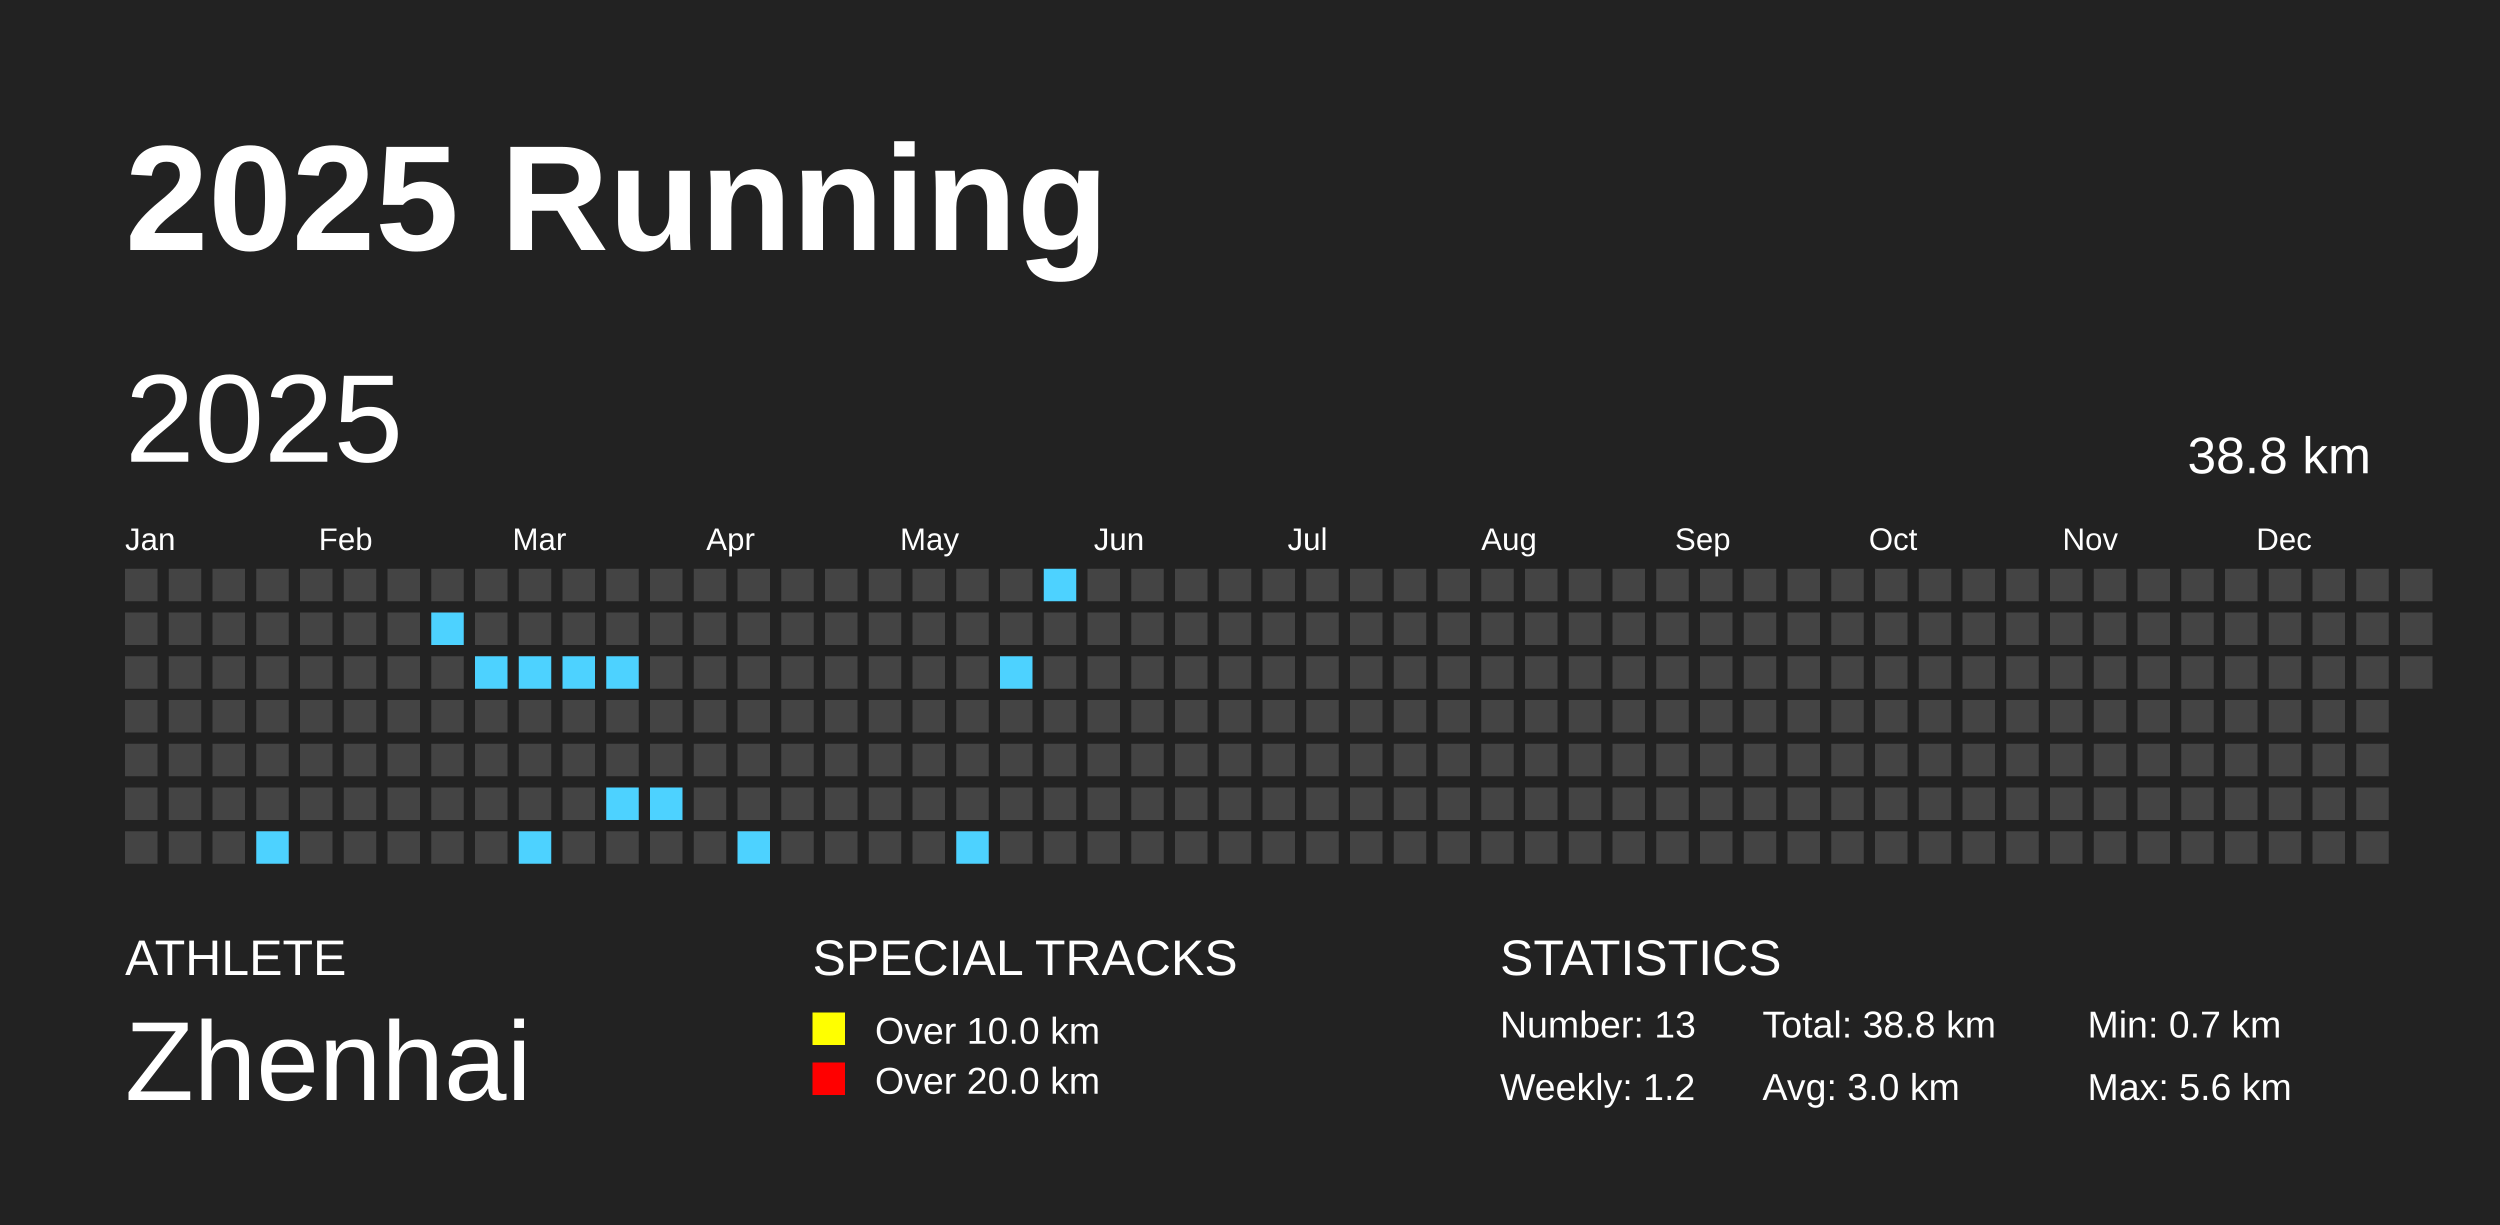
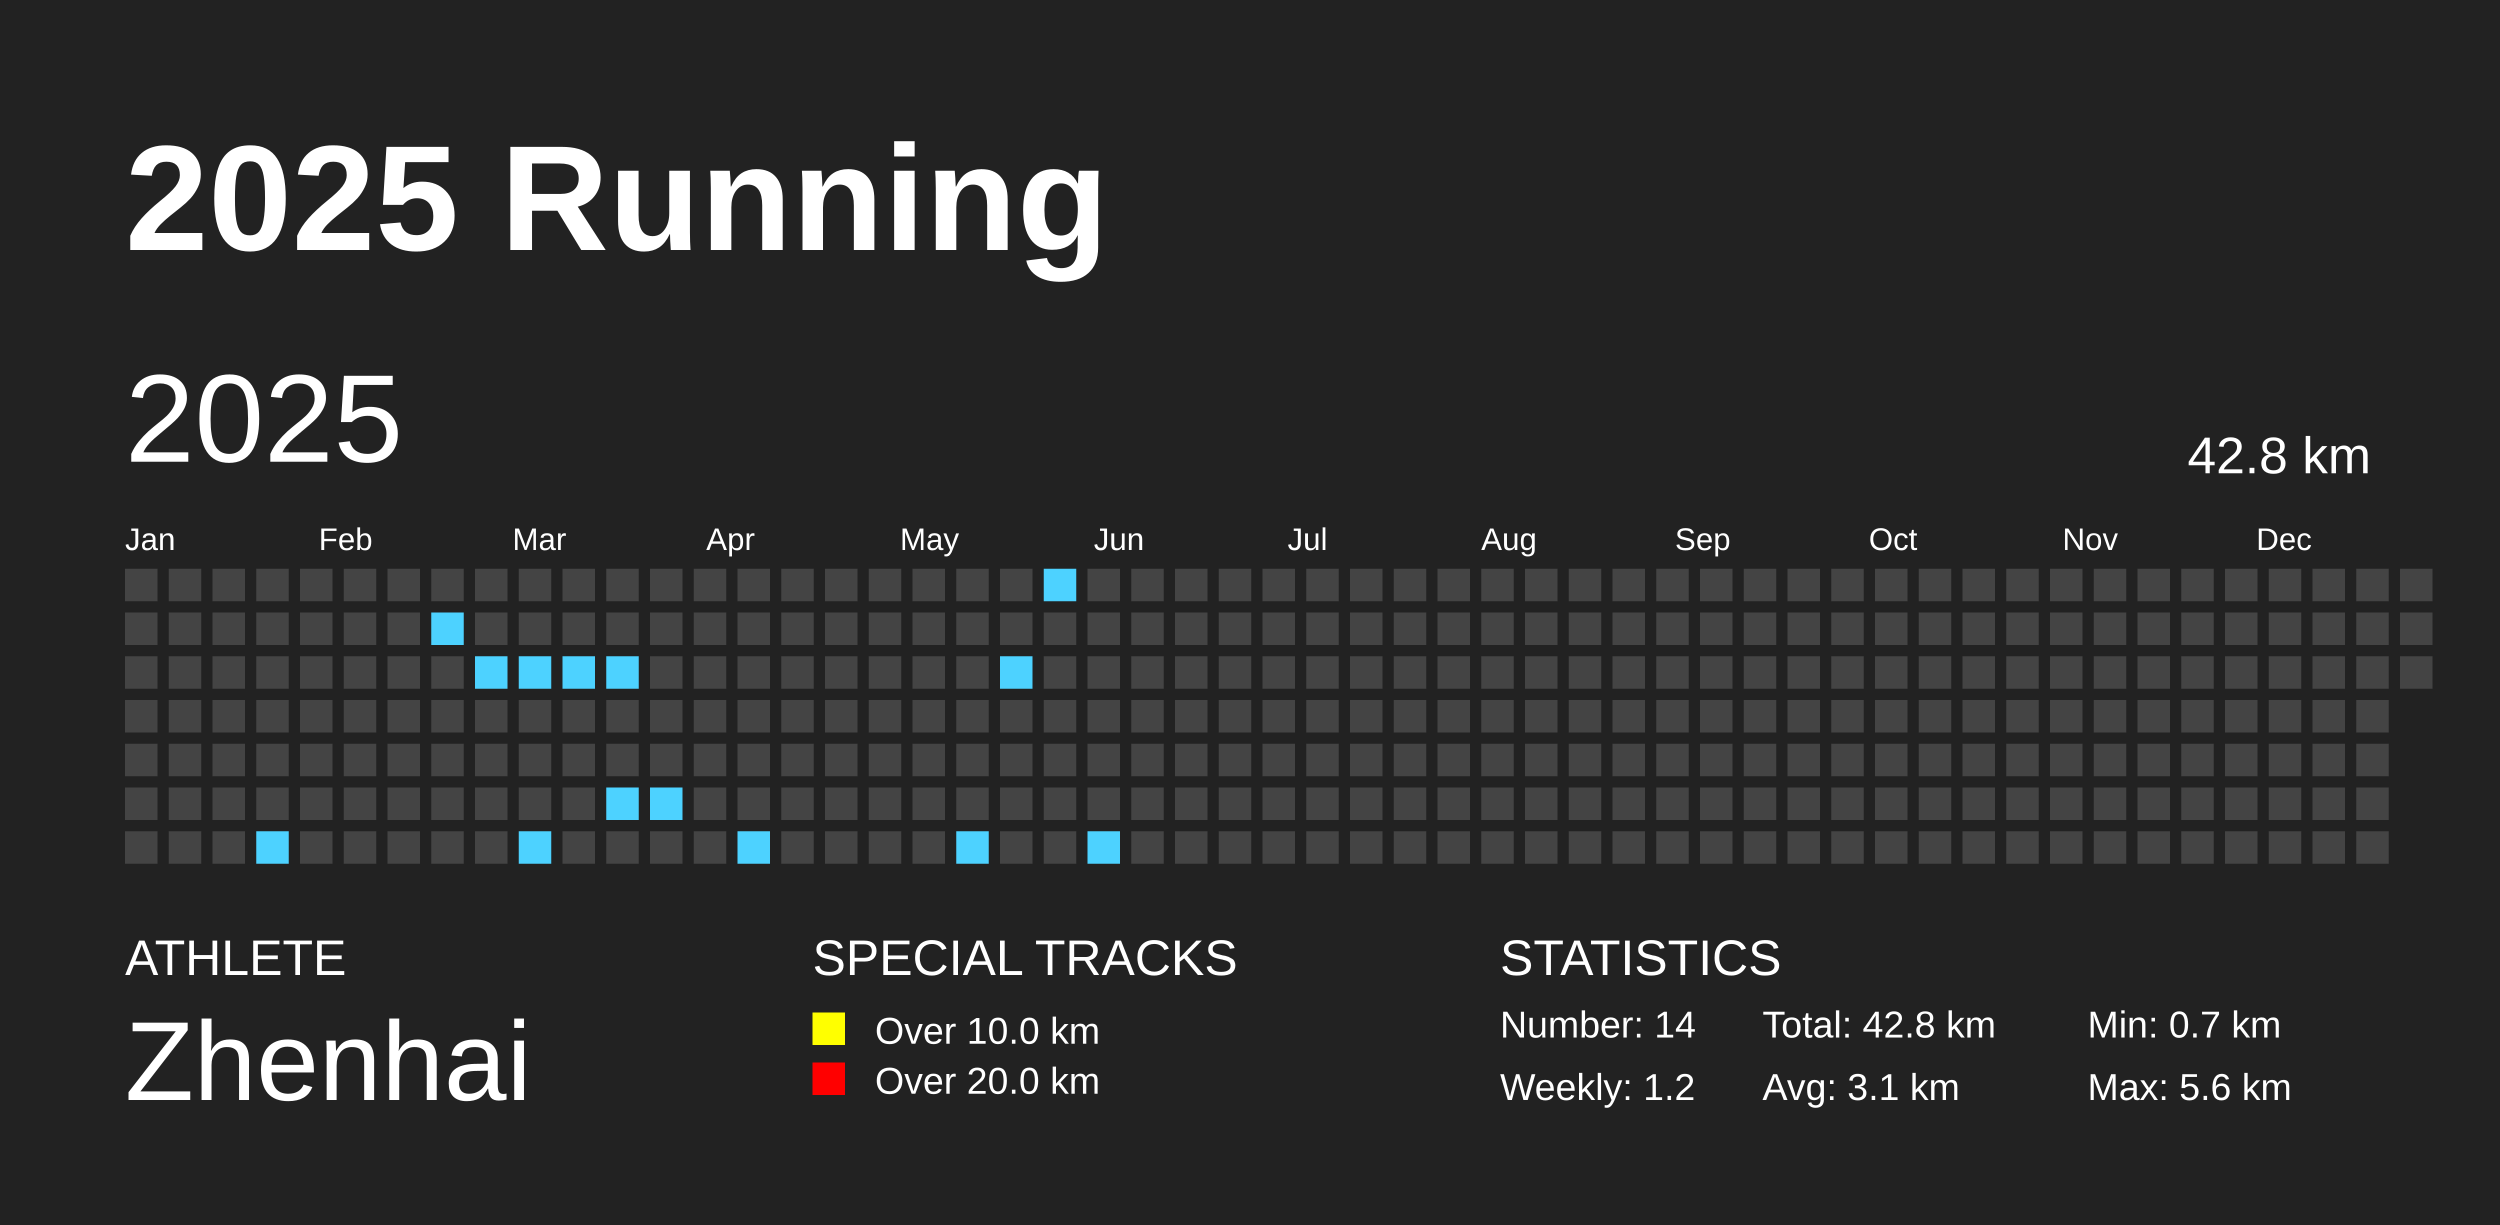
<svg xmlns="http://www.w3.org/2000/svg" baseProfile="full" height="98mm" version="1.1" viewBox="0,0,200,98" width="200mm">
  <defs />
  <rect fill="#222222" height="98" width="200" x="0" y="0" />
  <text fill="#FFFFFF" style="font-size:12px; font-family:Arial; font-weight:bold;" x="10" y="20">2025 Running</text>
  <text fill="#FFFFFF" style="font-size:4px; font-family:Arial" x="10" y="78">ATHLETE</text>
  <text fill="#FFFFFF" style="font-size:9px; font-family:Arial" x="10" y="88">Zhenhai</text>
  <text fill="#FFFFFF" style="font-size:4px; font-family:Arial" x="65" y="78">SPECIAL TRACKS</text>
  <rect fill="yellow" height="2.6" width="2.6" x="65" y="81" />
  <text fill="#FFFFFF" style="font-size:3px; font-family:Arial" x="70" y="83.5">Over 10.0 km</text>
  <rect fill="red" height="2.6" width="2.6" x="65" y="85" />
  <text fill="#FFFFFF" style="font-size:3px; font-family:Arial" x="70" y="87.5">Over 20.0 km</text>
  <text fill="#FFFFFF" style="font-size:4px; font-family:Arial" x="120" y="78">STATISTICS</text>
-   <text fill="#FFFFFF" style="font-size:3px; font-family:Arial" x="120" y="83">Number: 13</text>
+   <text fill="#FFFFFF" style="font-size:3px; font-family:Arial" x="120" y="83">Number: 14</text>
  <text fill="#FFFFFF" style="font-size:3px; font-family:Arial" x="120" y="88">Weekly: 1.2</text>
-   <text fill="#FFFFFF" style="font-size:3px; font-family:Arial" x="141" y="83">Total: 38.8 km</text>
-   <text fill="#FFFFFF" style="font-size:3px; font-family:Arial" x="141" y="88">Avg: 3.0 km</text>
+   <text fill="#FFFFFF" style="font-size:3px; font-family:Arial" x="141" y="83">Total: 42.8 km</text>
+   <text fill="#FFFFFF" style="font-size:3px; font-family:Arial" x="141" y="88">Avg: 3.1 km</text>
  <text fill="#FFFFFF" style="font-size:3px; font-family:Arial" x="167" y="83">Min: 0.7 km</text>
  <text fill="#FFFFFF" style="font-size:3px; font-family:Arial" x="167" y="88">Max: 5.6 km</text>
  <text dominant-baseline="hanging" fill="#FFFFFF" style="font-size:10.0px; font-family:Arial;" x="10" y="30">2025</text>
-   <text dominant-baseline="hanging" fill="#FFFFFF" style="font-size:4.125px; font-family:Arial;" x="175" y="35">38.8 km</text>
+   <text dominant-baseline="hanging" fill="#FFFFFF" style="font-size:4.125px; font-family:Arial;" x="175" y="35">42.8 km</text>
  <text fill="#FFFFFF" style="font-size:2.5px; font-family:Arial" x="10.0" y="44">Jan</text>
  <text fill="#FFFFFF" style="font-size:2.5px; font-family:Arial" x="25.5" y="44">Feb</text>
  <text fill="#FFFFFF" style="font-size:2.5px; font-family:Arial" x="41.0" y="44">Mar</text>
  <text fill="#FFFFFF" style="font-size:2.5px; font-family:Arial" x="56.5" y="44">Apr</text>
  <text fill="#FFFFFF" style="font-size:2.5px; font-family:Arial" x="72.0" y="44">May</text>
  <text fill="#FFFFFF" style="font-size:2.5px; font-family:Arial" x="87.5" y="44">Jun</text>
  <text fill="#FFFFFF" style="font-size:2.5px; font-family:Arial" x="103.0" y="44">Jul</text>
  <text fill="#FFFFFF" style="font-size:2.5px; font-family:Arial" x="118.5" y="44">Aug</text>
  <text fill="#FFFFFF" style="font-size:2.5px; font-family:Arial" x="134.0" y="44">Sep</text>
  <text fill="#FFFFFF" style="font-size:2.5px; font-family:Arial" x="149.5" y="44">Oct</text>
  <text fill="#FFFFFF" style="font-size:2.5px; font-family:Arial" x="165.0" y="44">Nov</text>
  <text fill="#FFFFFF" style="font-size:2.5px; font-family:Arial" x="180.5" y="44">Dec</text>
  <rect fill="#444444" height="2.6" width="2.6" x="10.0" y="45.5" />
  <rect fill="#444444" height="2.6" width="2.6" x="10.0" y="49.0" />
  <rect fill="#444444" height="2.6" width="2.6" x="10.0" y="52.5" />
  <rect fill="#444444" height="2.6" width="2.6" x="10.0" y="56.0" />
  <rect fill="#444444" height="2.6" width="2.6" x="10.0" y="59.5" />
  <rect fill="#444444" height="2.6" width="2.6" x="10.0" y="63.0" />
  <rect fill="#444444" height="2.6" width="2.6" x="10.0" y="66.5" />
  <rect fill="#444444" height="2.6" width="2.6" x="13.5" y="45.5" />
  <rect fill="#444444" height="2.6" width="2.6" x="13.5" y="49.0" />
  <rect fill="#444444" height="2.6" width="2.6" x="13.5" y="52.5" />
  <rect fill="#444444" height="2.6" width="2.6" x="13.5" y="56.0" />
  <rect fill="#444444" height="2.6" width="2.6" x="13.5" y="59.5" />
  <rect fill="#444444" height="2.6" width="2.6" x="13.5" y="63.0" />
  <rect fill="#444444" height="2.6" width="2.6" x="13.5" y="66.5" />
  <rect fill="#444444" height="2.6" width="2.6" x="17.0" y="45.5" />
  <rect fill="#444444" height="2.6" width="2.6" x="17.0" y="49.0" />
  <rect fill="#444444" height="2.6" width="2.6" x="17.0" y="52.5" />
  <rect fill="#444444" height="2.6" width="2.6" x="17.0" y="56.0" />
  <rect fill="#444444" height="2.6" width="2.6" x="17.0" y="59.5" />
  <rect fill="#444444" height="2.6" width="2.6" x="17.0" y="63.0" />
  <rect fill="#444444" height="2.6" width="2.6" x="17.0" y="66.5" />
  <rect fill="#444444" height="2.6" width="2.6" x="20.5" y="45.5" />
  <rect fill="#444444" height="2.6" width="2.6" x="20.5" y="49.0" />
  <rect fill="#444444" height="2.6" width="2.6" x="20.5" y="52.5" />
  <rect fill="#444444" height="2.6" width="2.6" x="20.5" y="56.0" />
  <rect fill="#444444" height="2.6" width="2.6" x="20.5" y="59.5" />
  <rect fill="#444444" height="2.6" width="2.6" x="20.5" y="63.0" />
  <rect fill="#4DD2FF" height="2.6" width="2.6" x="20.5" y="66.5" />
  <rect fill="#444444" height="2.6" width="2.6" x="24.0" y="45.5" />
  <rect fill="#444444" height="2.6" width="2.6" x="24.0" y="49.0" />
  <rect fill="#444444" height="2.6" width="2.6" x="24.0" y="52.5" />
  <rect fill="#444444" height="2.6" width="2.6" x="24.0" y="56.0" />
  <rect fill="#444444" height="2.6" width="2.6" x="24.0" y="59.5" />
  <rect fill="#444444" height="2.6" width="2.6" x="24.0" y="63.0" />
  <rect fill="#444444" height="2.6" width="2.6" x="24.0" y="66.5" />
  <rect fill="#444444" height="2.6" width="2.6" x="27.5" y="45.5" />
  <rect fill="#444444" height="2.6" width="2.6" x="27.5" y="49.0" />
  <rect fill="#444444" height="2.6" width="2.6" x="27.5" y="52.5" />
  <rect fill="#444444" height="2.6" width="2.6" x="27.5" y="56.0" />
  <rect fill="#444444" height="2.6" width="2.6" x="27.5" y="59.5" />
  <rect fill="#444444" height="2.6" width="2.6" x="27.5" y="63.0" />
  <rect fill="#444444" height="2.6" width="2.6" x="27.5" y="66.5" />
  <rect fill="#444444" height="2.6" width="2.6" x="31.0" y="45.5" />
  <rect fill="#444444" height="2.6" width="2.6" x="31.0" y="49.0" />
  <rect fill="#444444" height="2.6" width="2.6" x="31.0" y="52.5" />
  <rect fill="#444444" height="2.6" width="2.6" x="31.0" y="56.0" />
  <rect fill="#444444" height="2.6" width="2.6" x="31.0" y="59.5" />
  <rect fill="#444444" height="2.6" width="2.6" x="31.0" y="63.0" />
  <rect fill="#444444" height="2.6" width="2.6" x="31.0" y="66.5" />
  <rect fill="#444444" height="2.6" width="2.6" x="34.5" y="45.5" />
  <rect fill="#4DD2FF" height="2.6" width="2.6" x="34.5" y="49.0" />
  <rect fill="#444444" height="2.6" width="2.6" x="34.5" y="52.5" />
  <rect fill="#444444" height="2.6" width="2.6" x="34.5" y="56.0" />
  <rect fill="#444444" height="2.6" width="2.6" x="34.5" y="59.5" />
  <rect fill="#444444" height="2.6" width="2.6" x="34.5" y="63.0" />
  <rect fill="#444444" height="2.6" width="2.6" x="34.5" y="66.5" />
  <rect fill="#444444" height="2.6" width="2.6" x="38.0" y="45.5" />
  <rect fill="#444444" height="2.6" width="2.6" x="38.0" y="49.0" />
  <rect fill="#4DD2FF" height="2.6" width="2.6" x="38.0" y="52.5" />
  <rect fill="#444444" height="2.6" width="2.6" x="38.0" y="56.0" />
  <rect fill="#444444" height="2.6" width="2.6" x="38.0" y="59.5" />
  <rect fill="#444444" height="2.6" width="2.6" x="38.0" y="63.0" />
  <rect fill="#444444" height="2.6" width="2.6" x="38.0" y="66.5" />
  <rect fill="#444444" height="2.6" width="2.6" x="41.5" y="45.5" />
  <rect fill="#444444" height="2.6" width="2.6" x="41.5" y="49.0" />
  <rect fill="#4DD2FF" height="2.6" width="2.6" x="41.5" y="52.5" />
  <rect fill="#444444" height="2.6" width="2.6" x="41.5" y="56.0" />
  <rect fill="#444444" height="2.6" width="2.6" x="41.5" y="59.5" />
  <rect fill="#444444" height="2.6" width="2.6" x="41.5" y="63.0" />
  <rect fill="#4DD2FF" height="2.6" width="2.6" x="41.5" y="66.5" />
  <rect fill="#444444" height="2.6" width="2.6" x="45.0" y="45.5" />
  <rect fill="#444444" height="2.6" width="2.6" x="45.0" y="49.0" />
  <rect fill="#4DD2FF" height="2.6" width="2.6" x="45.0" y="52.5" />
  <rect fill="#444444" height="2.6" width="2.6" x="45.0" y="56.0" />
  <rect fill="#444444" height="2.6" width="2.6" x="45.0" y="59.5" />
  <rect fill="#444444" height="2.6" width="2.6" x="45.0" y="63.0" />
  <rect fill="#444444" height="2.6" width="2.6" x="45.0" y="66.5" />
  <rect fill="#444444" height="2.6" width="2.6" x="48.5" y="45.5" />
  <rect fill="#444444" height="2.6" width="2.6" x="48.5" y="49.0" />
  <rect fill="#4DD2FF" height="2.6" width="2.6" x="48.5" y="52.5" />
  <rect fill="#444444" height="2.6" width="2.6" x="48.5" y="56.0" />
  <rect fill="#444444" height="2.6" width="2.6" x="48.5" y="59.5" />
  <rect fill="#4DD2FF" height="2.6" width="2.6" x="48.5" y="63.0" />
  <rect fill="#444444" height="2.6" width="2.6" x="48.5" y="66.5" />
  <rect fill="#444444" height="2.6" width="2.6" x="52.0" y="45.5" />
  <rect fill="#444444" height="2.6" width="2.6" x="52.0" y="49.0" />
  <rect fill="#444444" height="2.6" width="2.6" x="52.0" y="52.5" />
  <rect fill="#444444" height="2.6" width="2.6" x="52.0" y="56.0" />
  <rect fill="#444444" height="2.6" width="2.6" x="52.0" y="59.5" />
  <rect fill="#4DD2FF" height="2.6" width="2.6" x="52.0" y="63.0" />
  <rect fill="#444444" height="2.6" width="2.6" x="52.0" y="66.5" />
  <rect fill="#444444" height="2.6" width="2.6" x="55.5" y="45.5" />
  <rect fill="#444444" height="2.6" width="2.6" x="55.5" y="49.0" />
  <rect fill="#444444" height="2.6" width="2.6" x="55.5" y="52.5" />
  <rect fill="#444444" height="2.6" width="2.6" x="55.5" y="56.0" />
  <rect fill="#444444" height="2.6" width="2.6" x="55.5" y="59.5" />
  <rect fill="#444444" height="2.6" width="2.6" x="55.5" y="63.0" />
  <rect fill="#444444" height="2.6" width="2.6" x="55.5" y="66.5" />
  <rect fill="#444444" height="2.6" width="2.6" x="59.0" y="45.5" />
  <rect fill="#444444" height="2.6" width="2.6" x="59.0" y="49.0" />
  <rect fill="#444444" height="2.6" width="2.6" x="59.0" y="52.5" />
  <rect fill="#444444" height="2.6" width="2.6" x="59.0" y="56.0" />
  <rect fill="#444444" height="2.6" width="2.6" x="59.0" y="59.5" />
  <rect fill="#444444" height="2.6" width="2.6" x="59.0" y="63.0" />
  <rect fill="#4DD2FF" height="2.6" width="2.6" x="59.0" y="66.5" />
  <rect fill="#444444" height="2.6" width="2.6" x="62.5" y="45.5" />
  <rect fill="#444444" height="2.6" width="2.6" x="62.5" y="49.0" />
  <rect fill="#444444" height="2.6" width="2.6" x="62.5" y="52.5" />
  <rect fill="#444444" height="2.6" width="2.6" x="62.5" y="56.0" />
  <rect fill="#444444" height="2.6" width="2.6" x="62.5" y="59.5" />
  <rect fill="#444444" height="2.6" width="2.6" x="62.5" y="63.0" />
  <rect fill="#444444" height="2.6" width="2.6" x="62.5" y="66.5" />
  <rect fill="#444444" height="2.6" width="2.6" x="66.0" y="45.5" />
  <rect fill="#444444" height="2.6" width="2.6" x="66.0" y="49.0" />
  <rect fill="#444444" height="2.6" width="2.6" x="66.0" y="52.5" />
  <rect fill="#444444" height="2.6" width="2.6" x="66.0" y="56.0" />
  <rect fill="#444444" height="2.6" width="2.6" x="66.0" y="59.5" />
  <rect fill="#444444" height="2.6" width="2.6" x="66.0" y="63.0" />
  <rect fill="#444444" height="2.6" width="2.6" x="66.0" y="66.5" />
  <rect fill="#444444" height="2.6" width="2.6" x="69.5" y="45.5" />
  <rect fill="#444444" height="2.6" width="2.6" x="69.5" y="49.0" />
  <rect fill="#444444" height="2.6" width="2.6" x="69.5" y="52.5" />
  <rect fill="#444444" height="2.6" width="2.6" x="69.5" y="56.0" />
  <rect fill="#444444" height="2.6" width="2.6" x="69.5" y="59.5" />
  <rect fill="#444444" height="2.6" width="2.6" x="69.5" y="63.0" />
  <rect fill="#444444" height="2.6" width="2.6" x="69.5" y="66.5" />
  <rect fill="#444444" height="2.6" width="2.6" x="73.0" y="45.5" />
  <rect fill="#444444" height="2.6" width="2.6" x="73.0" y="49.0" />
  <rect fill="#444444" height="2.6" width="2.6" x="73.0" y="52.5" />
  <rect fill="#444444" height="2.6" width="2.6" x="73.0" y="56.0" />
  <rect fill="#444444" height="2.6" width="2.6" x="73.0" y="59.5" />
  <rect fill="#444444" height="2.6" width="2.6" x="73.0" y="63.0" />
  <rect fill="#444444" height="2.6" width="2.6" x="73.0" y="66.5" />
  <rect fill="#444444" height="2.6" width="2.6" x="76.5" y="45.5" />
  <rect fill="#444444" height="2.6" width="2.6" x="76.5" y="49.0" />
  <rect fill="#444444" height="2.6" width="2.6" x="76.5" y="52.5" />
  <rect fill="#444444" height="2.6" width="2.6" x="76.5" y="56.0" />
  <rect fill="#444444" height="2.6" width="2.6" x="76.5" y="59.5" />
  <rect fill="#444444" height="2.6" width="2.6" x="76.5" y="63.0" />
  <rect fill="#4DD2FF" height="2.6" width="2.6" x="76.5" y="66.5" />
  <rect fill="#444444" height="2.6" width="2.6" x="80.0" y="45.5" />
  <rect fill="#444444" height="2.6" width="2.6" x="80.0" y="49.0" />
  <rect fill="#4DD2FF" height="2.6" width="2.6" x="80.0" y="52.5" />
  <rect fill="#444444" height="2.6" width="2.6" x="80.0" y="56.0" />
  <rect fill="#444444" height="2.6" width="2.6" x="80.0" y="59.5" />
  <rect fill="#444444" height="2.6" width="2.6" x="80.0" y="63.0" />
  <rect fill="#444444" height="2.6" width="2.6" x="80.0" y="66.5" />
  <rect fill="#4DD2FF" height="2.6" width="2.6" x="83.5" y="45.5" />
  <rect fill="#444444" height="2.6" width="2.6" x="83.5" y="49.0" />
  <rect fill="#444444" height="2.6" width="2.6" x="83.5" y="52.5" />
  <rect fill="#444444" height="2.6" width="2.6" x="83.5" y="56.0" />
  <rect fill="#444444" height="2.6" width="2.6" x="83.5" y="59.5" />
  <rect fill="#444444" height="2.6" width="2.6" x="83.5" y="63.0" />
  <rect fill="#444444" height="2.6" width="2.6" x="83.5" y="66.5" />
  <rect fill="#444444" height="2.6" width="2.6" x="87.0" y="45.5" />
  <rect fill="#444444" height="2.6" width="2.6" x="87.0" y="49.0" />
  <rect fill="#444444" height="2.6" width="2.6" x="87.0" y="52.5" />
  <rect fill="#444444" height="2.6" width="2.6" x="87.0" y="56.0" />
  <rect fill="#444444" height="2.6" width="2.6" x="87.0" y="59.5" />
  <rect fill="#444444" height="2.6" width="2.6" x="87.0" y="63.0" />
-   <rect fill="#444444" height="2.6" width="2.6" x="87.0" y="66.5" />
+   <rect fill="#4DD2FF" height="2.6" width="2.6" x="87.0" y="66.5" />
  <rect fill="#444444" height="2.6" width="2.6" x="90.5" y="45.5" />
  <rect fill="#444444" height="2.6" width="2.6" x="90.5" y="49.0" />
  <rect fill="#444444" height="2.6" width="2.6" x="90.5" y="52.5" />
  <rect fill="#444444" height="2.6" width="2.6" x="90.5" y="56.0" />
  <rect fill="#444444" height="2.6" width="2.6" x="90.5" y="59.5" />
  <rect fill="#444444" height="2.6" width="2.6" x="90.5" y="63.0" />
  <rect fill="#444444" height="2.6" width="2.6" x="90.5" y="66.5" />
  <rect fill="#444444" height="2.6" width="2.6" x="94.0" y="45.5" />
  <rect fill="#444444" height="2.6" width="2.6" x="94.0" y="49.0" />
  <rect fill="#444444" height="2.6" width="2.6" x="94.0" y="52.5" />
  <rect fill="#444444" height="2.6" width="2.6" x="94.0" y="56.0" />
  <rect fill="#444444" height="2.6" width="2.6" x="94.0" y="59.5" />
  <rect fill="#444444" height="2.6" width="2.6" x="94.0" y="63.0" />
  <rect fill="#444444" height="2.6" width="2.6" x="94.0" y="66.5" />
  <rect fill="#444444" height="2.6" width="2.6" x="97.5" y="45.5" />
  <rect fill="#444444" height="2.6" width="2.6" x="97.5" y="49.0" />
  <rect fill="#444444" height="2.6" width="2.6" x="97.5" y="52.5" />
  <rect fill="#444444" height="2.6" width="2.6" x="97.5" y="56.0" />
  <rect fill="#444444" height="2.6" width="2.6" x="97.5" y="59.5" />
  <rect fill="#444444" height="2.6" width="2.6" x="97.5" y="63.0" />
  <rect fill="#444444" height="2.6" width="2.6" x="97.5" y="66.5" />
  <rect fill="#444444" height="2.6" width="2.6" x="101.0" y="45.5" />
  <rect fill="#444444" height="2.6" width="2.6" x="101.0" y="49.0" />
  <rect fill="#444444" height="2.6" width="2.6" x="101.0" y="52.5" />
  <rect fill="#444444" height="2.6" width="2.6" x="101.0" y="56.0" />
  <rect fill="#444444" height="2.6" width="2.6" x="101.0" y="59.5" />
  <rect fill="#444444" height="2.6" width="2.6" x="101.0" y="63.0" />
  <rect fill="#444444" height="2.6" width="2.6" x="101.0" y="66.5" />
  <rect fill="#444444" height="2.6" width="2.6" x="104.5" y="45.5" />
  <rect fill="#444444" height="2.6" width="2.6" x="104.5" y="49.0" />
  <rect fill="#444444" height="2.6" width="2.6" x="104.5" y="52.5" />
  <rect fill="#444444" height="2.6" width="2.6" x="104.5" y="56.0" />
  <rect fill="#444444" height="2.6" width="2.6" x="104.5" y="59.5" />
  <rect fill="#444444" height="2.6" width="2.6" x="104.5" y="63.0" />
  <rect fill="#444444" height="2.6" width="2.6" x="104.5" y="66.5" />
  <rect fill="#444444" height="2.6" width="2.6" x="108.0" y="45.5" />
  <rect fill="#444444" height="2.6" width="2.6" x="108.0" y="49.0" />
  <rect fill="#444444" height="2.6" width="2.6" x="108.0" y="52.5" />
  <rect fill="#444444" height="2.6" width="2.6" x="108.0" y="56.0" />
  <rect fill="#444444" height="2.6" width="2.6" x="108.0" y="59.5" />
  <rect fill="#444444" height="2.6" width="2.6" x="108.0" y="63.0" />
  <rect fill="#444444" height="2.6" width="2.6" x="108.0" y="66.5" />
  <rect fill="#444444" height="2.6" width="2.6" x="111.5" y="45.5" />
  <rect fill="#444444" height="2.6" width="2.6" x="111.5" y="49.0" />
  <rect fill="#444444" height="2.6" width="2.6" x="111.5" y="52.5" />
  <rect fill="#444444" height="2.6" width="2.6" x="111.5" y="56.0" />
  <rect fill="#444444" height="2.6" width="2.6" x="111.5" y="59.5" />
  <rect fill="#444444" height="2.6" width="2.6" x="111.5" y="63.0" />
  <rect fill="#444444" height="2.6" width="2.6" x="111.5" y="66.5" />
  <rect fill="#444444" height="2.6" width="2.6" x="115.0" y="45.5" />
  <rect fill="#444444" height="2.6" width="2.6" x="115.0" y="49.0" />
  <rect fill="#444444" height="2.6" width="2.6" x="115.0" y="52.5" />
  <rect fill="#444444" height="2.6" width="2.6" x="115.0" y="56.0" />
  <rect fill="#444444" height="2.6" width="2.6" x="115.0" y="59.5" />
  <rect fill="#444444" height="2.6" width="2.6" x="115.0" y="63.0" />
  <rect fill="#444444" height="2.6" width="2.6" x="115.0" y="66.5" />
  <rect fill="#444444" height="2.6" width="2.6" x="118.5" y="45.5" />
  <rect fill="#444444" height="2.6" width="2.6" x="118.5" y="49.0" />
  <rect fill="#444444" height="2.6" width="2.6" x="118.5" y="52.5" />
  <rect fill="#444444" height="2.6" width="2.6" x="118.5" y="56.0" />
  <rect fill="#444444" height="2.6" width="2.6" x="118.5" y="59.5" />
  <rect fill="#444444" height="2.6" width="2.6" x="118.5" y="63.0" />
  <rect fill="#444444" height="2.6" width="2.6" x="118.5" y="66.5" />
  <rect fill="#444444" height="2.6" width="2.6" x="122.0" y="45.5" />
  <rect fill="#444444" height="2.6" width="2.6" x="122.0" y="49.0" />
  <rect fill="#444444" height="2.6" width="2.6" x="122.0" y="52.5" />
  <rect fill="#444444" height="2.6" width="2.6" x="122.0" y="56.0" />
  <rect fill="#444444" height="2.6" width="2.6" x="122.0" y="59.5" />
  <rect fill="#444444" height="2.6" width="2.6" x="122.0" y="63.0" />
  <rect fill="#444444" height="2.6" width="2.6" x="122.0" y="66.5" />
  <rect fill="#444444" height="2.6" width="2.6" x="125.5" y="45.5" />
  <rect fill="#444444" height="2.6" width="2.6" x="125.5" y="49.0" />
  <rect fill="#444444" height="2.6" width="2.6" x="125.5" y="52.5" />
  <rect fill="#444444" height="2.6" width="2.6" x="125.5" y="56.0" />
  <rect fill="#444444" height="2.6" width="2.6" x="125.5" y="59.5" />
  <rect fill="#444444" height="2.6" width="2.6" x="125.5" y="63.0" />
  <rect fill="#444444" height="2.6" width="2.6" x="125.5" y="66.5" />
  <rect fill="#444444" height="2.6" width="2.6" x="129.0" y="45.5" />
  <rect fill="#444444" height="2.6" width="2.6" x="129.0" y="49.0" />
  <rect fill="#444444" height="2.6" width="2.6" x="129.0" y="52.5" />
  <rect fill="#444444" height="2.6" width="2.6" x="129.0" y="56.0" />
  <rect fill="#444444" height="2.6" width="2.6" x="129.0" y="59.5" />
  <rect fill="#444444" height="2.6" width="2.6" x="129.0" y="63.0" />
  <rect fill="#444444" height="2.6" width="2.6" x="129.0" y="66.5" />
  <rect fill="#444444" height="2.6" width="2.6" x="132.5" y="45.5" />
  <rect fill="#444444" height="2.6" width="2.6" x="132.5" y="49.0" />
  <rect fill="#444444" height="2.6" width="2.6" x="132.5" y="52.5" />
  <rect fill="#444444" height="2.6" width="2.6" x="132.5" y="56.0" />
  <rect fill="#444444" height="2.6" width="2.6" x="132.5" y="59.5" />
  <rect fill="#444444" height="2.6" width="2.6" x="132.5" y="63.0" />
  <rect fill="#444444" height="2.6" width="2.6" x="132.5" y="66.5" />
  <rect fill="#444444" height="2.6" width="2.6" x="136.0" y="45.5" />
  <rect fill="#444444" height="2.6" width="2.6" x="136.0" y="49.0" />
  <rect fill="#444444" height="2.6" width="2.6" x="136.0" y="52.5" />
  <rect fill="#444444" height="2.6" width="2.6" x="136.0" y="56.0" />
  <rect fill="#444444" height="2.6" width="2.6" x="136.0" y="59.5" />
  <rect fill="#444444" height="2.6" width="2.6" x="136.0" y="63.0" />
  <rect fill="#444444" height="2.6" width="2.6" x="136.0" y="66.5" />
  <rect fill="#444444" height="2.6" width="2.6" x="139.5" y="45.5" />
  <rect fill="#444444" height="2.6" width="2.6" x="139.5" y="49.0" />
  <rect fill="#444444" height="2.6" width="2.6" x="139.5" y="52.5" />
  <rect fill="#444444" height="2.6" width="2.6" x="139.5" y="56.0" />
  <rect fill="#444444" height="2.6" width="2.6" x="139.5" y="59.5" />
  <rect fill="#444444" height="2.6" width="2.6" x="139.5" y="63.0" />
  <rect fill="#444444" height="2.6" width="2.6" x="139.5" y="66.5" />
  <rect fill="#444444" height="2.6" width="2.6" x="143.0" y="45.5" />
  <rect fill="#444444" height="2.6" width="2.6" x="143.0" y="49.0" />
  <rect fill="#444444" height="2.6" width="2.6" x="143.0" y="52.5" />
  <rect fill="#444444" height="2.6" width="2.6" x="143.0" y="56.0" />
  <rect fill="#444444" height="2.6" width="2.6" x="143.0" y="59.5" />
  <rect fill="#444444" height="2.6" width="2.6" x="143.0" y="63.0" />
  <rect fill="#444444" height="2.6" width="2.6" x="143.0" y="66.5" />
  <rect fill="#444444" height="2.6" width="2.6" x="146.5" y="45.5" />
  <rect fill="#444444" height="2.6" width="2.6" x="146.5" y="49.0" />
  <rect fill="#444444" height="2.6" width="2.6" x="146.5" y="52.5" />
  <rect fill="#444444" height="2.6" width="2.6" x="146.5" y="56.0" />
  <rect fill="#444444" height="2.6" width="2.6" x="146.5" y="59.5" />
  <rect fill="#444444" height="2.6" width="2.6" x="146.5" y="63.0" />
  <rect fill="#444444" height="2.6" width="2.6" x="146.5" y="66.5" />
  <rect fill="#444444" height="2.6" width="2.6" x="150.0" y="45.5" />
  <rect fill="#444444" height="2.6" width="2.6" x="150.0" y="49.0" />
  <rect fill="#444444" height="2.6" width="2.6" x="150.0" y="52.5" />
  <rect fill="#444444" height="2.6" width="2.6" x="150.0" y="56.0" />
  <rect fill="#444444" height="2.6" width="2.6" x="150.0" y="59.5" />
  <rect fill="#444444" height="2.6" width="2.6" x="150.0" y="63.0" />
  <rect fill="#444444" height="2.6" width="2.6" x="150.0" y="66.5" />
  <rect fill="#444444" height="2.6" width="2.6" x="153.5" y="45.5" />
  <rect fill="#444444" height="2.6" width="2.6" x="153.5" y="49.0" />
  <rect fill="#444444" height="2.6" width="2.6" x="153.5" y="52.5" />
  <rect fill="#444444" height="2.6" width="2.6" x="153.5" y="56.0" />
  <rect fill="#444444" height="2.6" width="2.6" x="153.5" y="59.5" />
  <rect fill="#444444" height="2.6" width="2.6" x="153.5" y="63.0" />
  <rect fill="#444444" height="2.6" width="2.6" x="153.5" y="66.5" />
  <rect fill="#444444" height="2.6" width="2.6" x="157.0" y="45.5" />
  <rect fill="#444444" height="2.6" width="2.6" x="157.0" y="49.0" />
  <rect fill="#444444" height="2.6" width="2.6" x="157.0" y="52.5" />
  <rect fill="#444444" height="2.6" width="2.6" x="157.0" y="56.0" />
  <rect fill="#444444" height="2.6" width="2.6" x="157.0" y="59.5" />
  <rect fill="#444444" height="2.6" width="2.6" x="157.0" y="63.0" />
  <rect fill="#444444" height="2.6" width="2.6" x="157.0" y="66.5" />
  <rect fill="#444444" height="2.6" width="2.6" x="160.5" y="45.5" />
  <rect fill="#444444" height="2.6" width="2.6" x="160.5" y="49.0" />
  <rect fill="#444444" height="2.6" width="2.6" x="160.5" y="52.5" />
  <rect fill="#444444" height="2.6" width="2.6" x="160.5" y="56.0" />
  <rect fill="#444444" height="2.6" width="2.6" x="160.5" y="59.5" />
  <rect fill="#444444" height="2.6" width="2.6" x="160.5" y="63.0" />
  <rect fill="#444444" height="2.6" width="2.6" x="160.5" y="66.5" />
  <rect fill="#444444" height="2.6" width="2.6" x="164.0" y="45.5" />
  <rect fill="#444444" height="2.6" width="2.6" x="164.0" y="49.0" />
  <rect fill="#444444" height="2.6" width="2.6" x="164.0" y="52.5" />
  <rect fill="#444444" height="2.6" width="2.6" x="164.0" y="56.0" />
  <rect fill="#444444" height="2.6" width="2.6" x="164.0" y="59.5" />
  <rect fill="#444444" height="2.6" width="2.6" x="164.0" y="63.0" />
  <rect fill="#444444" height="2.6" width="2.6" x="164.0" y="66.5" />
  <rect fill="#444444" height="2.6" width="2.6" x="167.5" y="45.5" />
  <rect fill="#444444" height="2.6" width="2.6" x="167.5" y="49.0" />
  <rect fill="#444444" height="2.6" width="2.6" x="167.5" y="52.5" />
  <rect fill="#444444" height="2.6" width="2.6" x="167.5" y="56.0" />
  <rect fill="#444444" height="2.6" width="2.6" x="167.5" y="59.5" />
  <rect fill="#444444" height="2.6" width="2.6" x="167.5" y="63.0" />
  <rect fill="#444444" height="2.6" width="2.6" x="167.5" y="66.5" />
  <rect fill="#444444" height="2.6" width="2.6" x="171.0" y="45.5" />
  <rect fill="#444444" height="2.6" width="2.6" x="171.0" y="49.0" />
  <rect fill="#444444" height="2.6" width="2.6" x="171.0" y="52.5" />
  <rect fill="#444444" height="2.6" width="2.6" x="171.0" y="56.0" />
  <rect fill="#444444" height="2.6" width="2.6" x="171.0" y="59.5" />
  <rect fill="#444444" height="2.6" width="2.6" x="171.0" y="63.0" />
  <rect fill="#444444" height="2.6" width="2.6" x="171.0" y="66.5" />
  <rect fill="#444444" height="2.6" width="2.6" x="174.5" y="45.5" />
  <rect fill="#444444" height="2.6" width="2.6" x="174.5" y="49.0" />
  <rect fill="#444444" height="2.6" width="2.6" x="174.5" y="52.5" />
  <rect fill="#444444" height="2.6" width="2.6" x="174.5" y="56.0" />
  <rect fill="#444444" height="2.6" width="2.6" x="174.5" y="59.5" />
  <rect fill="#444444" height="2.6" width="2.6" x="174.5" y="63.0" />
  <rect fill="#444444" height="2.6" width="2.6" x="174.5" y="66.5" />
  <rect fill="#444444" height="2.6" width="2.6" x="178.0" y="45.5" />
  <rect fill="#444444" height="2.6" width="2.6" x="178.0" y="49.0" />
  <rect fill="#444444" height="2.6" width="2.6" x="178.0" y="52.5" />
  <rect fill="#444444" height="2.6" width="2.6" x="178.0" y="56.0" />
  <rect fill="#444444" height="2.6" width="2.6" x="178.0" y="59.5" />
  <rect fill="#444444" height="2.6" width="2.6" x="178.0" y="63.0" />
  <rect fill="#444444" height="2.6" width="2.6" x="178.0" y="66.5" />
  <rect fill="#444444" height="2.6" width="2.6" x="181.5" y="45.5" />
  <rect fill="#444444" height="2.6" width="2.6" x="181.5" y="49.0" />
  <rect fill="#444444" height="2.6" width="2.6" x="181.5" y="52.5" />
  <rect fill="#444444" height="2.6" width="2.6" x="181.5" y="56.0" />
  <rect fill="#444444" height="2.6" width="2.6" x="181.5" y="59.5" />
  <rect fill="#444444" height="2.6" width="2.6" x="181.5" y="63.0" />
  <rect fill="#444444" height="2.6" width="2.6" x="181.5" y="66.5" />
  <rect fill="#444444" height="2.6" width="2.6" x="185.0" y="45.5" />
  <rect fill="#444444" height="2.6" width="2.6" x="185.0" y="49.0" />
  <rect fill="#444444" height="2.6" width="2.6" x="185.0" y="52.5" />
  <rect fill="#444444" height="2.6" width="2.6" x="185.0" y="56.0" />
  <rect fill="#444444" height="2.6" width="2.6" x="185.0" y="59.5" />
  <rect fill="#444444" height="2.6" width="2.6" x="185.0" y="63.0" />
  <rect fill="#444444" height="2.6" width="2.6" x="185.0" y="66.5" />
  <rect fill="#444444" height="2.6" width="2.6" x="188.5" y="45.5" />
  <rect fill="#444444" height="2.6" width="2.6" x="188.5" y="49.0" />
  <rect fill="#444444" height="2.6" width="2.6" x="188.5" y="52.5" />
  <rect fill="#444444" height="2.6" width="2.6" x="188.5" y="56.0" />
  <rect fill="#444444" height="2.6" width="2.6" x="188.5" y="59.5" />
  <rect fill="#444444" height="2.6" width="2.6" x="188.5" y="63.0" />
  <rect fill="#444444" height="2.6" width="2.6" x="188.5" y="66.5" />
  <rect fill="#444444" height="2.6" width="2.6" x="192.0" y="45.5" />
  <rect fill="#444444" height="2.6" width="2.6" x="192.0" y="49.0" />
  <rect fill="#444444" height="2.6" width="2.6" x="192.0" y="52.5" />
</svg>
